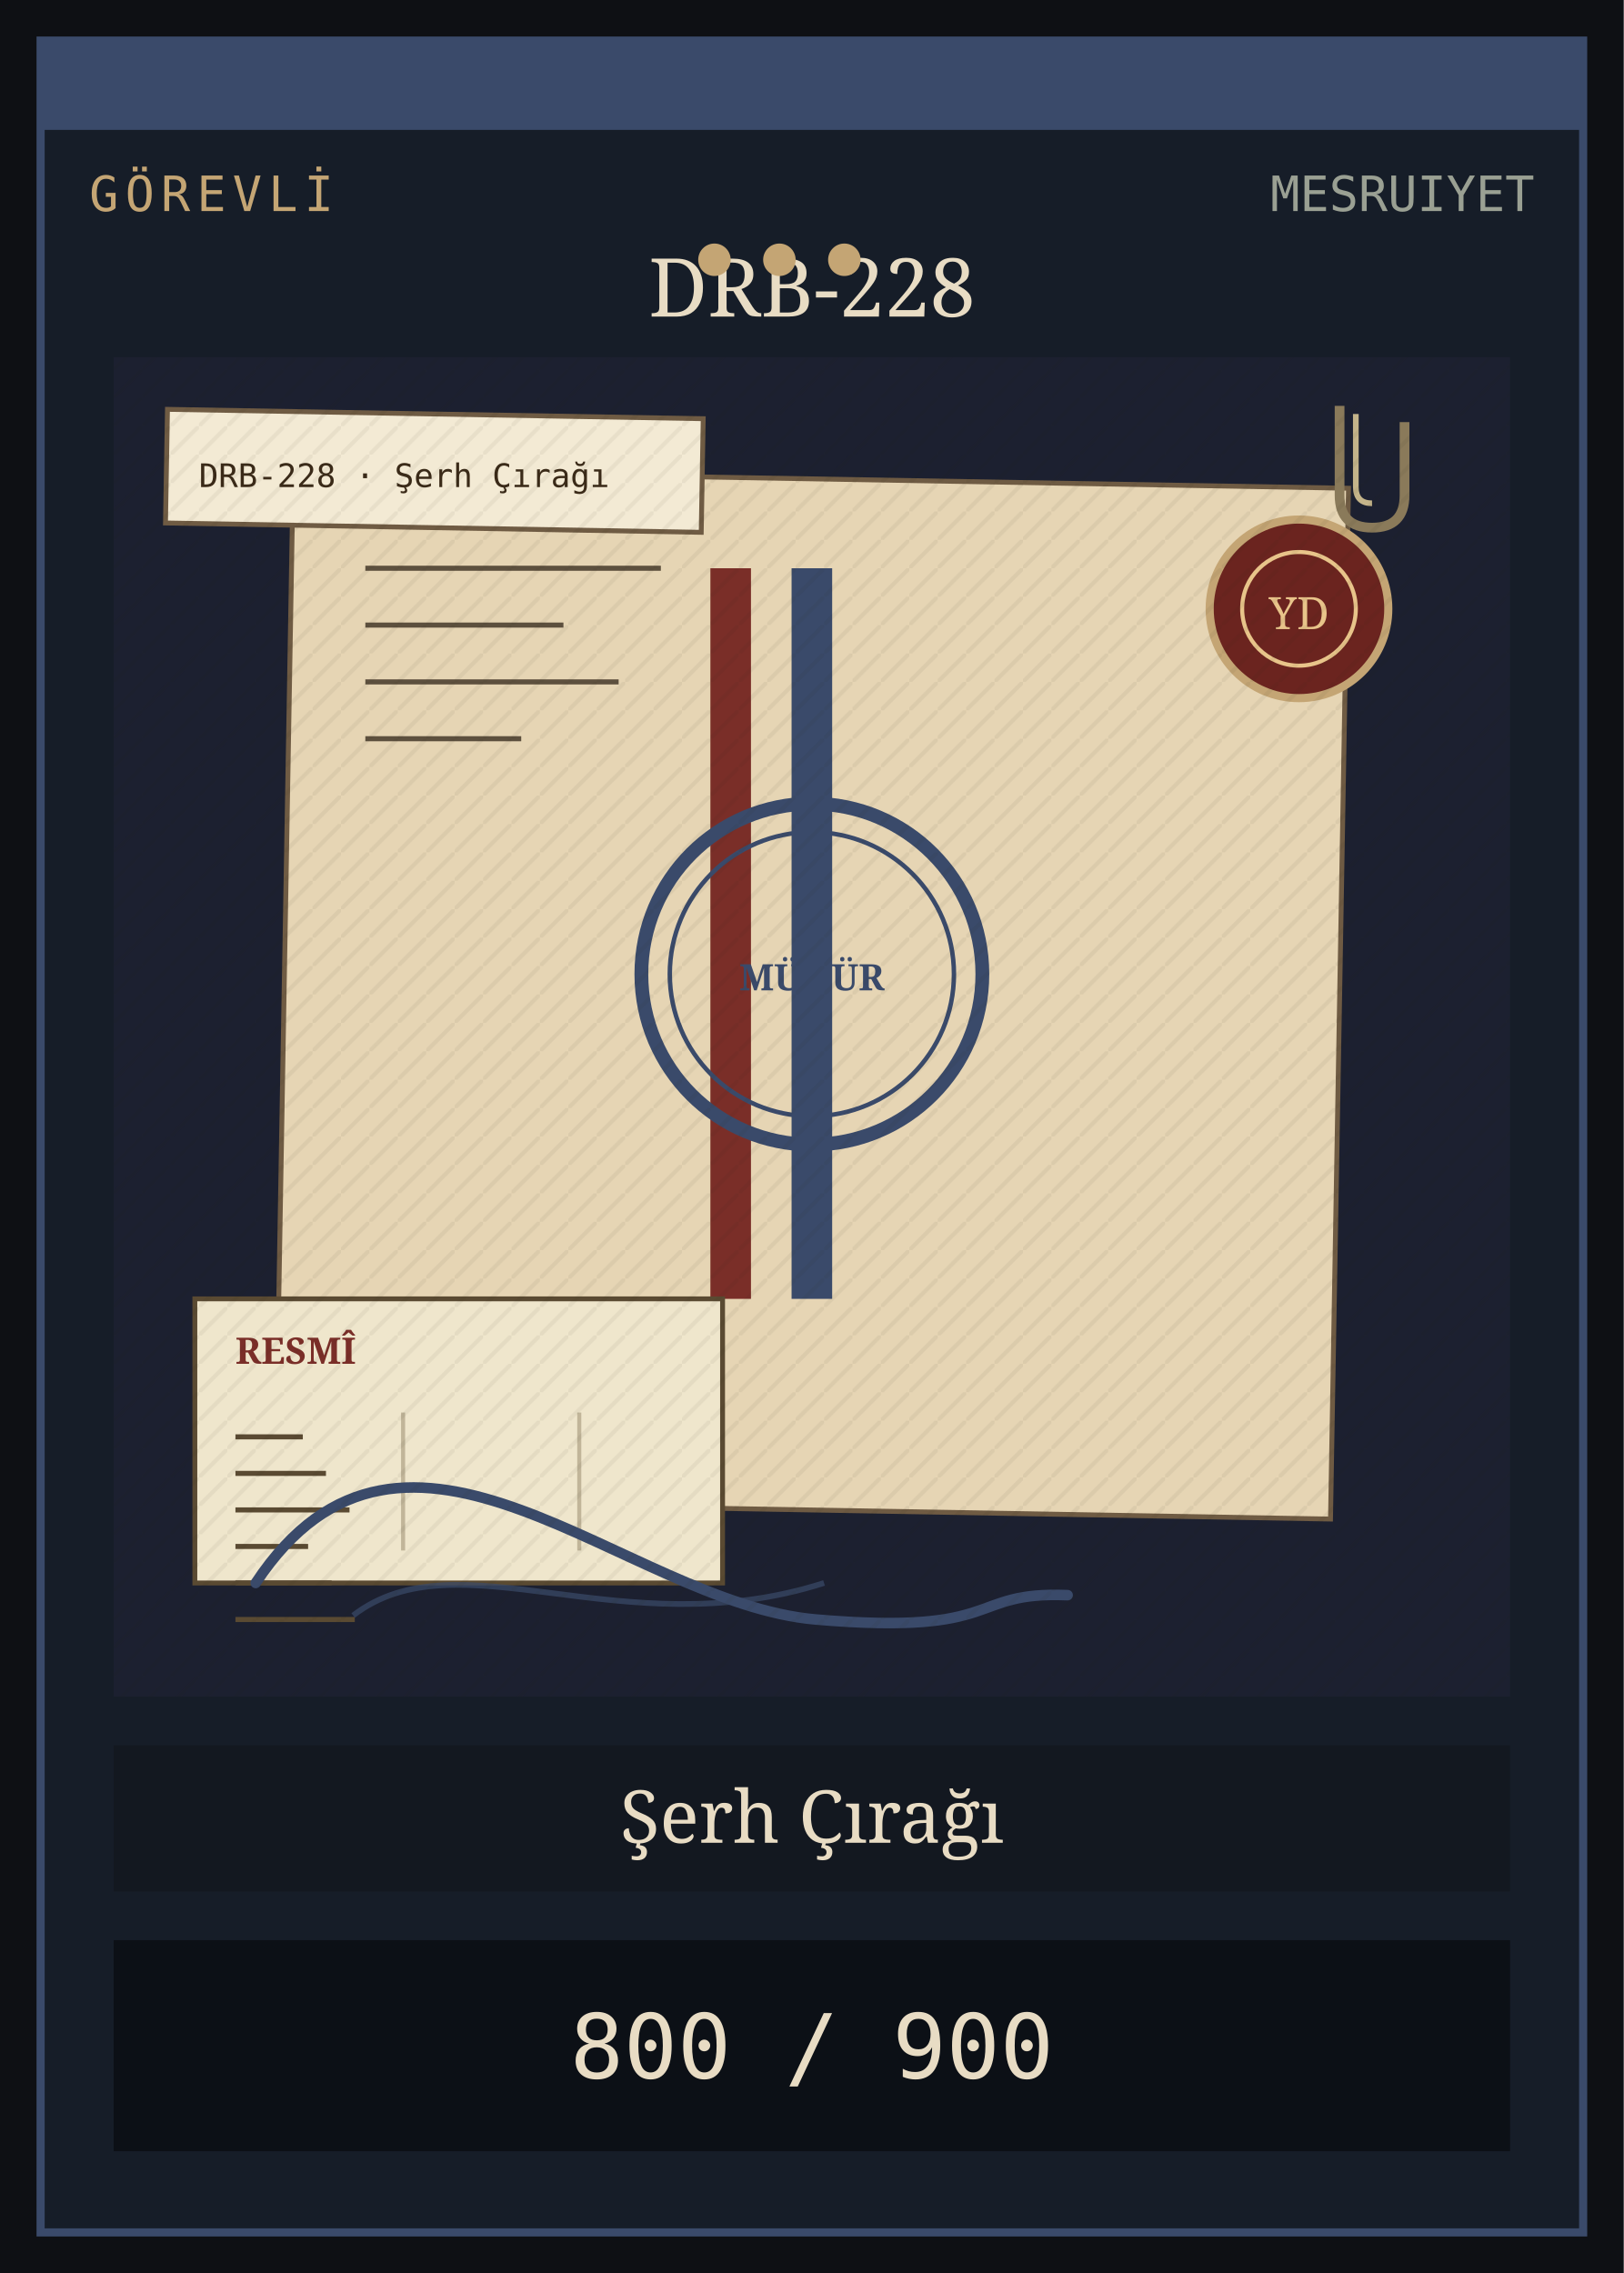
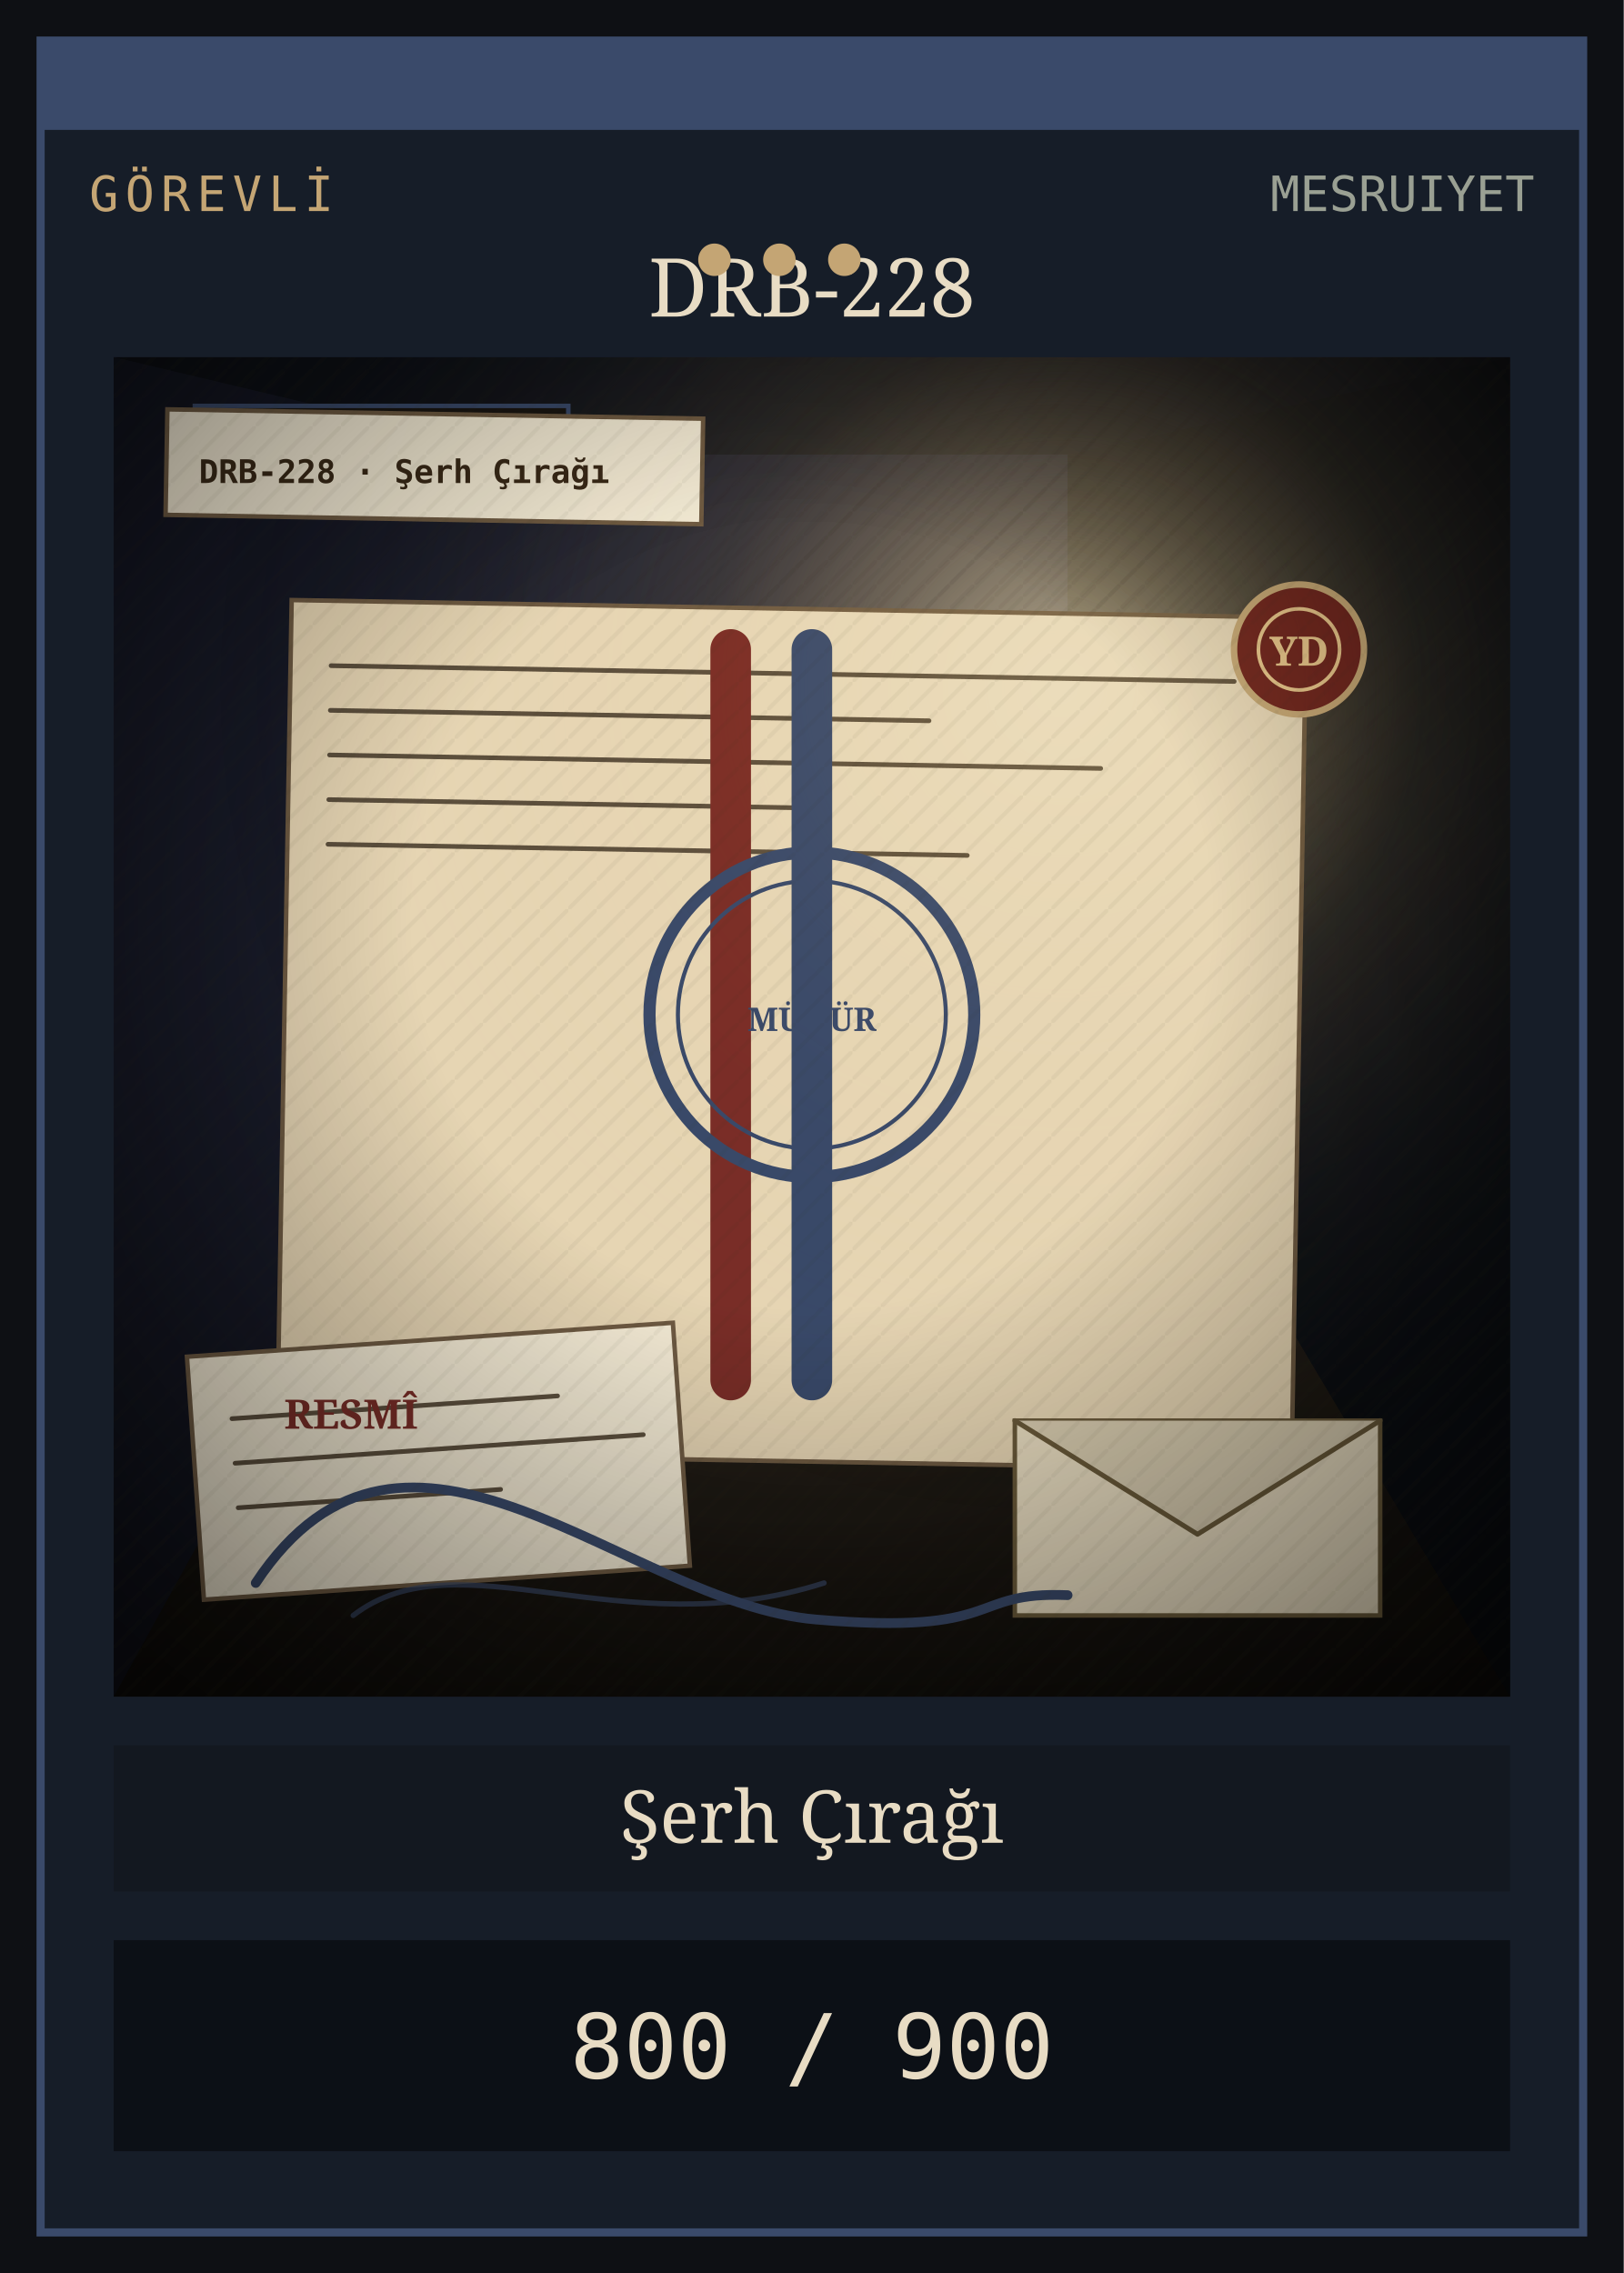
<svg xmlns="http://www.w3.org/2000/svg" viewBox="0 0 400 560" width="400" height="560">
  <defs>
+     <radialGradient id="lampDRB228" cx="68%" cy="25%" r="62%">
+       <stop offset="0" stop-color="#f4e2b8" stop-opacity=".62" />
+       <stop offset=".42" stop-color="#c4a574" stop-opacity=".16" />
+       <stop offset="1" stop-color="#000000" stop-opacity="0" />
+     </radialGradient>
+     <linearGradient id="floorDRB228" x1="0" y1="0" x2="0" y2="1">
+       <stop offset="0" stop-color="#3a3228" />
+       <stop offset="1" stop-color="#1a1610" />
+     </linearGradient>
+     <linearGradient id="wallDRB228" x1="0" y1="0" x2="1" y2="1">
+       <stop offset="0" stop-color="#1c2030" />
+       <stop offset="1" stop-color="#0e1014" />
+     </linearGradient>
+     <radialGradient id="vigDRB228" cx="50%" cy="42%" r="72%">
+       <stop offset=".4" stop-color="#000" stop-opacity="0" />
+       <stop offset="1" stop-color="#000" stop-opacity=".5" />
+     </radialGradient>
+     <pattern id="hatch" width="6" height="6" patternUnits="userSpaceOnUse">
+       <path d="M0 6 L6 0" stroke="#2a2218" opacity=".07" />
+     </pattern>
    <pattern id="grain" width="7" height="7" patternUnits="userSpaceOnUse">
-       <path d="M0 7 L7 0" stroke="#2a2218" opacity=".055" />
+       <path d="M0 7 L7 0" stroke="#2a2218" opacity=".05" />
    </pattern>
    <clipPath id="well-DRB-228">
      <rect x="28" y="88" width="344" height="330" />
    </clipPath>
  </defs>
  <rect width="400" height="560" fill="#0e1014" />
  <rect x="10" y="10" width="380" height="540" fill="#161d28" stroke="#3a4a6a" stroke-width="2" />
  <rect x="10" y="10" width="380" height="22" fill="#3a4a6a" />
  <text x="22" y="52" fill="#c4a574" font-family="ui-monospace,monospace" font-size="12" letter-spacing="1.6">GÖREVLİ</text>
  <text x="378" y="52" text-anchor="end" fill="#9aa093" font-family="ui-monospace,monospace" font-size="12">MESRUIYET</text>
  <text x="200" y="78" text-anchor="middle" fill="#e8dcc4" font-family="Georgia,serif" font-size="20">DRB-228</text>
-   <circle cx="176" cy="64" r="4" fill="#c4a574" />
-   <circle cx="192" cy="64" r="4" fill="#c4a574" />
-   <circle cx="208" cy="64" r="4" fill="#c4a574" />
+   <circle cx="176.0" cy="64.0" r="4.0" fill="#c4a574" stroke="none" />
+   <circle cx="192.0" cy="64.0" r="4.0" fill="#c4a574" stroke="none" />
+   <circle cx="208.0" cy="64.0" r="4.0" fill="#c4a574" stroke="none" />
  <g clip-path="url(#well-DRB-228)" data-series="Mesruiyet" data-kind="unit" data-subtype="effect" data-tier="low" data-aux="0">
-     <rect x="28" y="88" width="344" height="330" fill="#1c2030" />
-     <g transform="rotate(1.0 200.0 245.0)">
-       <rect x="70.0" y="118.0" width="260.0" height="254.0" fill="#e6d5b4" stroke="#6f5b43" stroke-width="1.2" />
+     <rect x="28.0" y="88.0" width="344.0" height="330.0" fill="url(#wallDRB228)" stroke="none" />
+     <polygon points="129.0,112.0 263.0,112.0 263.0,235.0 129.0,235.0" fill="#1c2030" stroke="none" />
+     <polygon points="28.0,88.0 129.0,112.0 263.0,112.0 372.0,88.0" fill="#12161e" stroke="none" />
+     <polygon points="28.0,418.0 129.0,235.0 263.0,235.0 372.0,418.0" fill="url(#floorDRB228)" stroke="none" />
+     <polygon points="28.0,88.0 129.0,112.0 129.0,235.0 28.0,418.0" fill="#1c2030" stroke="none" opacity="0.92" />
+     <polygon points="372.0,88.0 263.0,112.0 263.0,235.0 372.0,418.0" fill="#10141a" stroke="none" opacity="0.88" />
+     <rect x="28.0" y="88.0" width="344.0" height="330.0" fill="url(#lampDRB228)" stroke="none" />
+     <rect x="28.0" y="88.0" width="344.0" height="330.0" fill="url(#hatch)" stroke="none" />
+     <rect x="28.0" y="88.0" width="344.0" height="330.0" fill="url(#vigDRB228)" stroke="none" />
+     <g transform="rotate(1.0 195.0 255.0)">
+       <rect x="70.0" y="150.0" width="250.0" height="210.0" fill="#e6d5b4" stroke="#6f5b43" stroke-width="1.1" />
+       <path d="M80.0 166.0 h222.5" fill="none" stroke="#5d503e" stroke-width="1.15" stroke-linecap="round" stroke-linejoin="round" />
+       <path d="M80.0 177.0 h147.5" fill="none" stroke="#5d503e" stroke-width="1.15" stroke-linecap="round" stroke-linejoin="round" />
+       <path d="M80.0 188.0 h190.0" fill="none" stroke="#5d503e" stroke-width="1.15" stroke-linecap="round" stroke-linejoin="round" />
+       <path d="M80.0 199.0 h115.0" fill="none" stroke="#5d503e" stroke-width="1.15" stroke-linecap="round" stroke-linejoin="round" />
+       <path d="M80.0 210.0 h157.5" fill="none" stroke="#5d503e" stroke-width="1.15" stroke-linecap="round" stroke-linejoin="round" />
    </g>
-     <path d="M180 140 v180" stroke="#7a2e28" stroke-width="10" />
-     <path d="M200 140 v180" stroke="#3a4a6a" stroke-width="10" />
-     <g transform="rotate(0 200 240)">
-       <circle cx="200" cy="240" r="42" fill="none" stroke="#3a4a6a" stroke-width="3.4" />
-       <circle cx="200" cy="240" r="35" fill="none" stroke="#3a4a6a" stroke-width="1.1" />
-       <text x="200" y="244" text-anchor="middle" fill="#3a4a6a" font-family="Georgia,serif" font-size="9" font-weight="700">MÜHÜR</text>
+     <path d="M180 160 v180" fill="none" stroke="#7a2e28" stroke-width="10" stroke-linecap="round" stroke-linejoin="round" />
+     <path d="M200 160 v180" fill="none" stroke="#3a4a6a" stroke-width="10" stroke-linecap="round" stroke-linejoin="round" />
+     <g transform="rotate(0 200.0 250.0)">
+       <circle cx="200.0" cy="250.0" r="40" fill="none" stroke="#3a4a6a" stroke-width="3" />
+       <circle cx="200.0" cy="250.0" r="33" fill="none" stroke="#3a4a6a" stroke-width="1" />
+       <text x="200.0" y="254.0" text-anchor="middle" fill="#3a4a6a" font-family="Georgia,serif" font-size="8" font-weight="700">MÜHÜR</text>
    </g>
-     <path d="M90.0 140.0 h72.8" stroke="#5d503e" stroke-width="1.25" />
-     <path d="M90.0 154.0 h48.8" stroke="#5d503e" stroke-width="1.25" />
-     <path d="M90.0 168.0 h62.4" stroke="#5d503e" stroke-width="1.25" />
-     <path d="M90.0 182.0 h38.4" stroke="#5d503e" stroke-width="1.25" />
-     <rect x="48.0" y="320.0" width="130.0" height="70.0" fill="#efe6cc" stroke="#5a4a32" stroke-width="1.2" />
-     <text x="58" y="336" fill="#7a2e28" font-family="Georgia,serif" font-size="9" font-weight="700">RESMÎ</text>
-     <path d="M99.3 348 v34" stroke="#6a5a3a" opacity=".35" />
-     <path d="M142.7 348 v34" stroke="#6a5a3a" opacity=".35" />
-     <path d="M58.0 354.0 h16.6" stroke="#5a4a32" stroke-width="1.25" />
-     <path d="M58.0 363.0 h22.3" stroke="#5a4a32" stroke-width="1.25" />
-     <path d="M58.0 372.0 h28.1" stroke="#5a4a32" stroke-width="1.25" />
-     <path d="M58.0 381.0 h17.9" stroke="#5a4a32" stroke-width="1.25" />
-     <path d="M58.0 390.0 h23.7" stroke="#5a4a32" stroke-width="1.25" />
-     <path d="M58.0 399.0 h29.4" stroke="#5a4a32" stroke-width="1.25" />
-     <circle cx="320" cy="150" r="22" fill="#6b241f" stroke="#c4a574" stroke-width="2" />
-     <circle cx="320" cy="150" r="14" fill="none" stroke="#e8c48a" stroke-width="1" />
-     <text x="320" y="155" text-anchor="middle" fill="#e8c48a" font-family="Georgia,serif" font-size="11">YD</text>
-     <path d="M330 100 v22 q0 8 8 8 q8 0 8 -8 v-18" fill="none" stroke="#8a7a5a" stroke-width="2.4" />
-     <path d="M334 102 v18 q0 4 4 4" fill="none" stroke="#c4b48a" stroke-width="1.4" />
-     <path d="M63.0 390.0 C100.0 334.0 154.0 395.0 201.0 399.0 S238.0 392.0 263.0 393.0" fill="none" stroke="#3a4a6a" stroke-width="2.6" stroke-linecap="round" />
-     <path d="M87.0 398.0 C113.0 378.0 153.0 406.0 203.0 390.0" fill="none" stroke="#3a4a6a" stroke-width="1.4" opacity=".7" />
-     <g transform="rotate(1.0 107.0 116.0)">
-       <rect x="41.0" y="102.0" width="132.0" height="28.0" fill="#f3ead4" stroke="#6f5b43" stroke-width="1.2" />
+     <rect x="48.0" y="100.0" width="92.0" height="18.0" fill="#1a1612" stroke="#3a4a6a" stroke-width="1.1" />
+     <text x="94.0" y="113.0" text-anchor="middle" fill="#c4a574" font-family="ui-monospace,monospace" font-size="9" font-weight="700">MÜHÜR</text>
+     <circle cx="320.0" cy="160.0" r="16.0" fill="#6b241f" stroke="#c4a574" stroke-width="1.6" />
+     <circle cx="320.0" cy="160.0" r="10.0" fill="none" stroke="#e8c48a" stroke-width="0.9" />
+     <text x="320.0" y="164.0" text-anchor="middle" fill="#e8c48a" font-family="Georgia,serif" font-size="10" font-weight="700">YD</text>
+     <g transform="rotate(-4.0 108.0 360.0)">
+       <rect x="48.0" y="330.0" width="120.0" height="60.0" fill="#f3ead4" stroke="#6f5b43" stroke-width="1.1" />
+       <path d="M58.0 346.0 h80.4" fill="none" stroke="#5d503e" stroke-width="1.15" stroke-linecap="round" stroke-linejoin="round" />
+       <path d="M58.0 357.0 h100.8" fill="none" stroke="#5d503e" stroke-width="1.15" stroke-linecap="round" stroke-linejoin="round" />
+       <path d="M58.0 368.0 h64.8" fill="none" stroke="#5d503e" stroke-width="1.15" stroke-linecap="round" stroke-linejoin="round" />
    </g>
-     <text x="49" y="120" fill="#3a2a18" font-family="ui-monospace,monospace" font-size="8">DRB-228 · Şerh Çırağı</text>
+     <text x="70.0" y="352.0" text-anchor="start" fill="#7a2e28" font-family="Georgia,serif" font-size="10" font-weight="700">RESMÎ</text>
+     <rect x="250.0" y="350.0" width="90.0" height="48.0" fill="#e8dcc0" stroke="#6a5a3a" stroke-width="1.1" />
+     <path d="M250 350 L295.0 378 L340 350" fill="#d8ccb0" stroke="#6a5a3a" stroke-width="1.2" stroke-linecap="round" stroke-linejoin="round" />
+     <path d="M63.0 390.0 C100.0 334.0 154.0 395.0 201.0 399.0 S238.0 392.0 263.0 393.0" fill="none" stroke="#3a4a6a" stroke-width="2.4" stroke-linecap="round" stroke-linejoin="round" />
+     <path d="M87.0 398.0 C113.0 378.0 153.0 406.0 203.0 390.0" fill="none" stroke="#3a4a6a" stroke-width="1.3" stroke-linecap="round" stroke-linejoin="round" opacity="0.7" />
+     <g transform="rotate(1.0 107.0 115.0)">
+       <rect x="41.0" y="102.0" width="132.0" height="26.0" fill="#f3ead4" stroke="#6f5b43" stroke-width="1.1" />
+     </g>
+     <text x="49.0" y="119.0" text-anchor="start" fill="#3a2a18" font-family="ui-monospace,monospace" font-size="8" font-weight="600">DRB-228 · Şerh Çırağı</text>
+     <rect x="28" y="88" width="344" height="330" fill="url(#lampDRB228)" style="mix-blend-mode:soft-light" opacity=".72" />
+     <rect x="28" y="88" width="344" height="330" fill="url(#vigDRB228)" />
    <rect x="28" y="88" width="344" height="330" fill="url(#grain)" />
  </g>
  <rect x="28" y="430" width="344" height="36" fill="#121820" opacity=".92" />
  <text x="200" y="454" text-anchor="middle" fill="#e8dcc4" font-family="Georgia,serif" font-size="18">Şerh Çırağı</text>
  <rect x="28" y="478" width="344" height="52" fill="#0c1016" />
  <text x="200" y="512" text-anchor="middle" fill="#e8dcc4" font-family="ui-monospace,monospace" font-size="22">800 / 900</text>
</svg>
